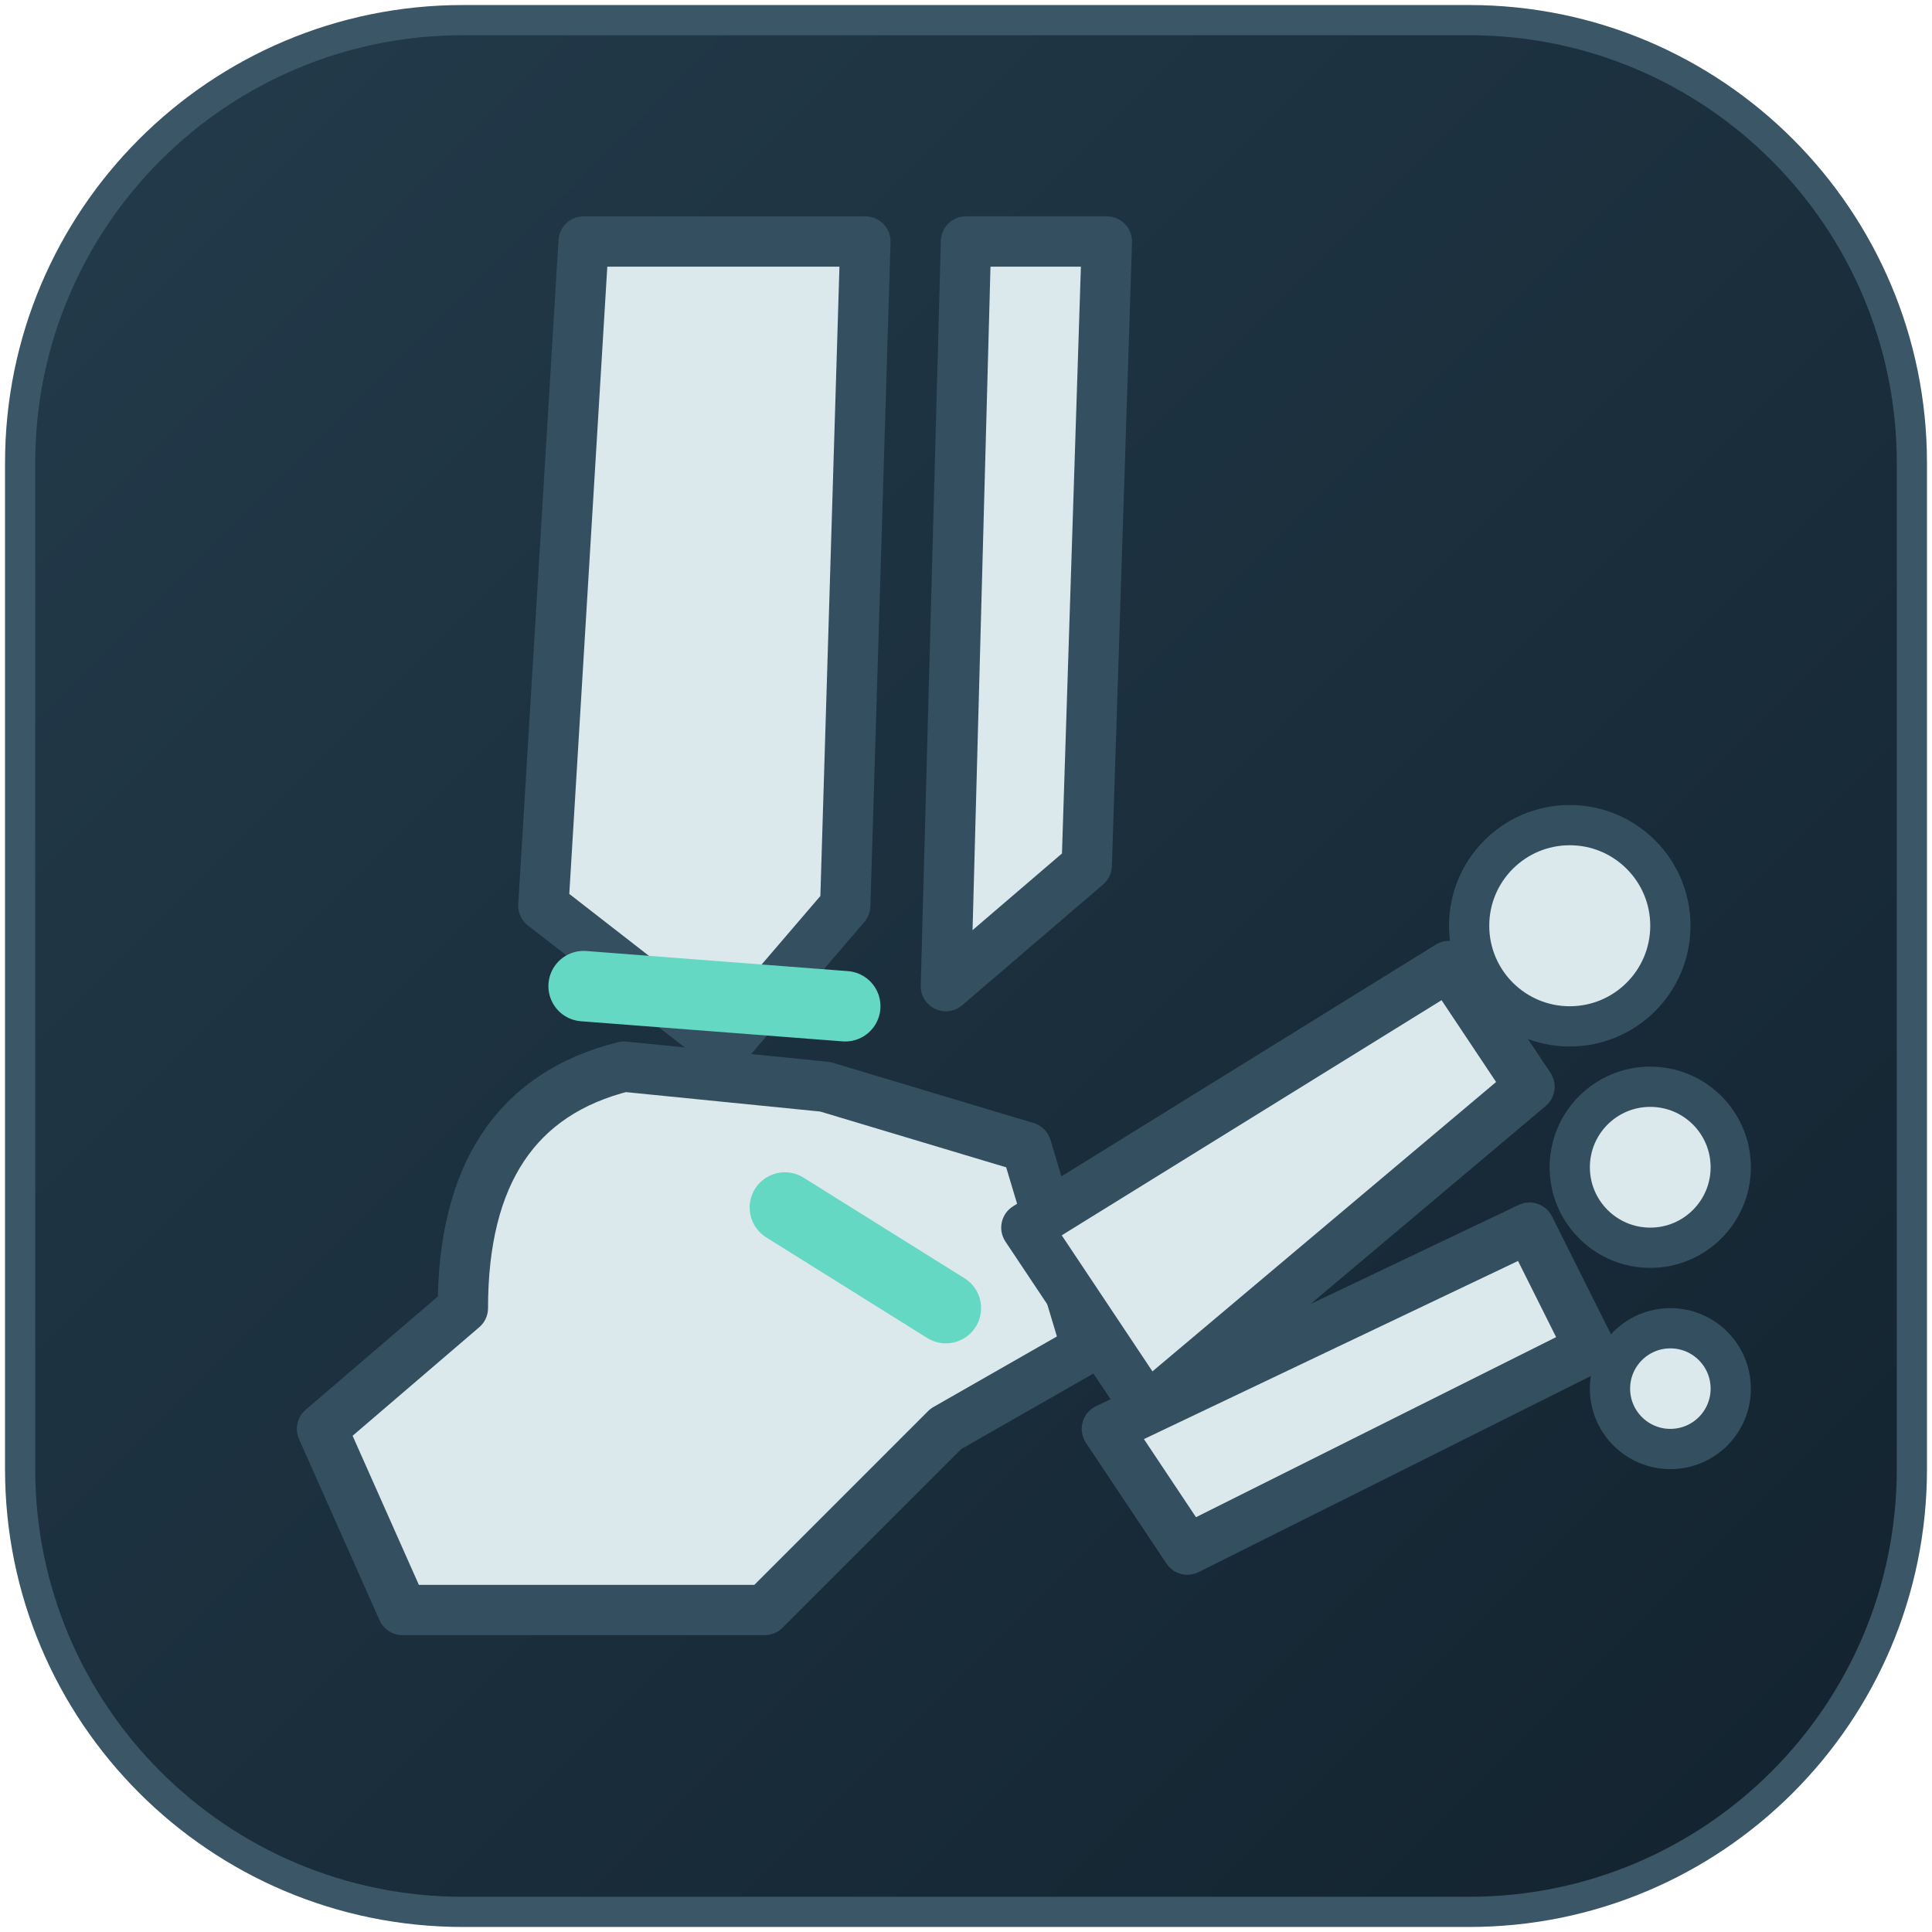
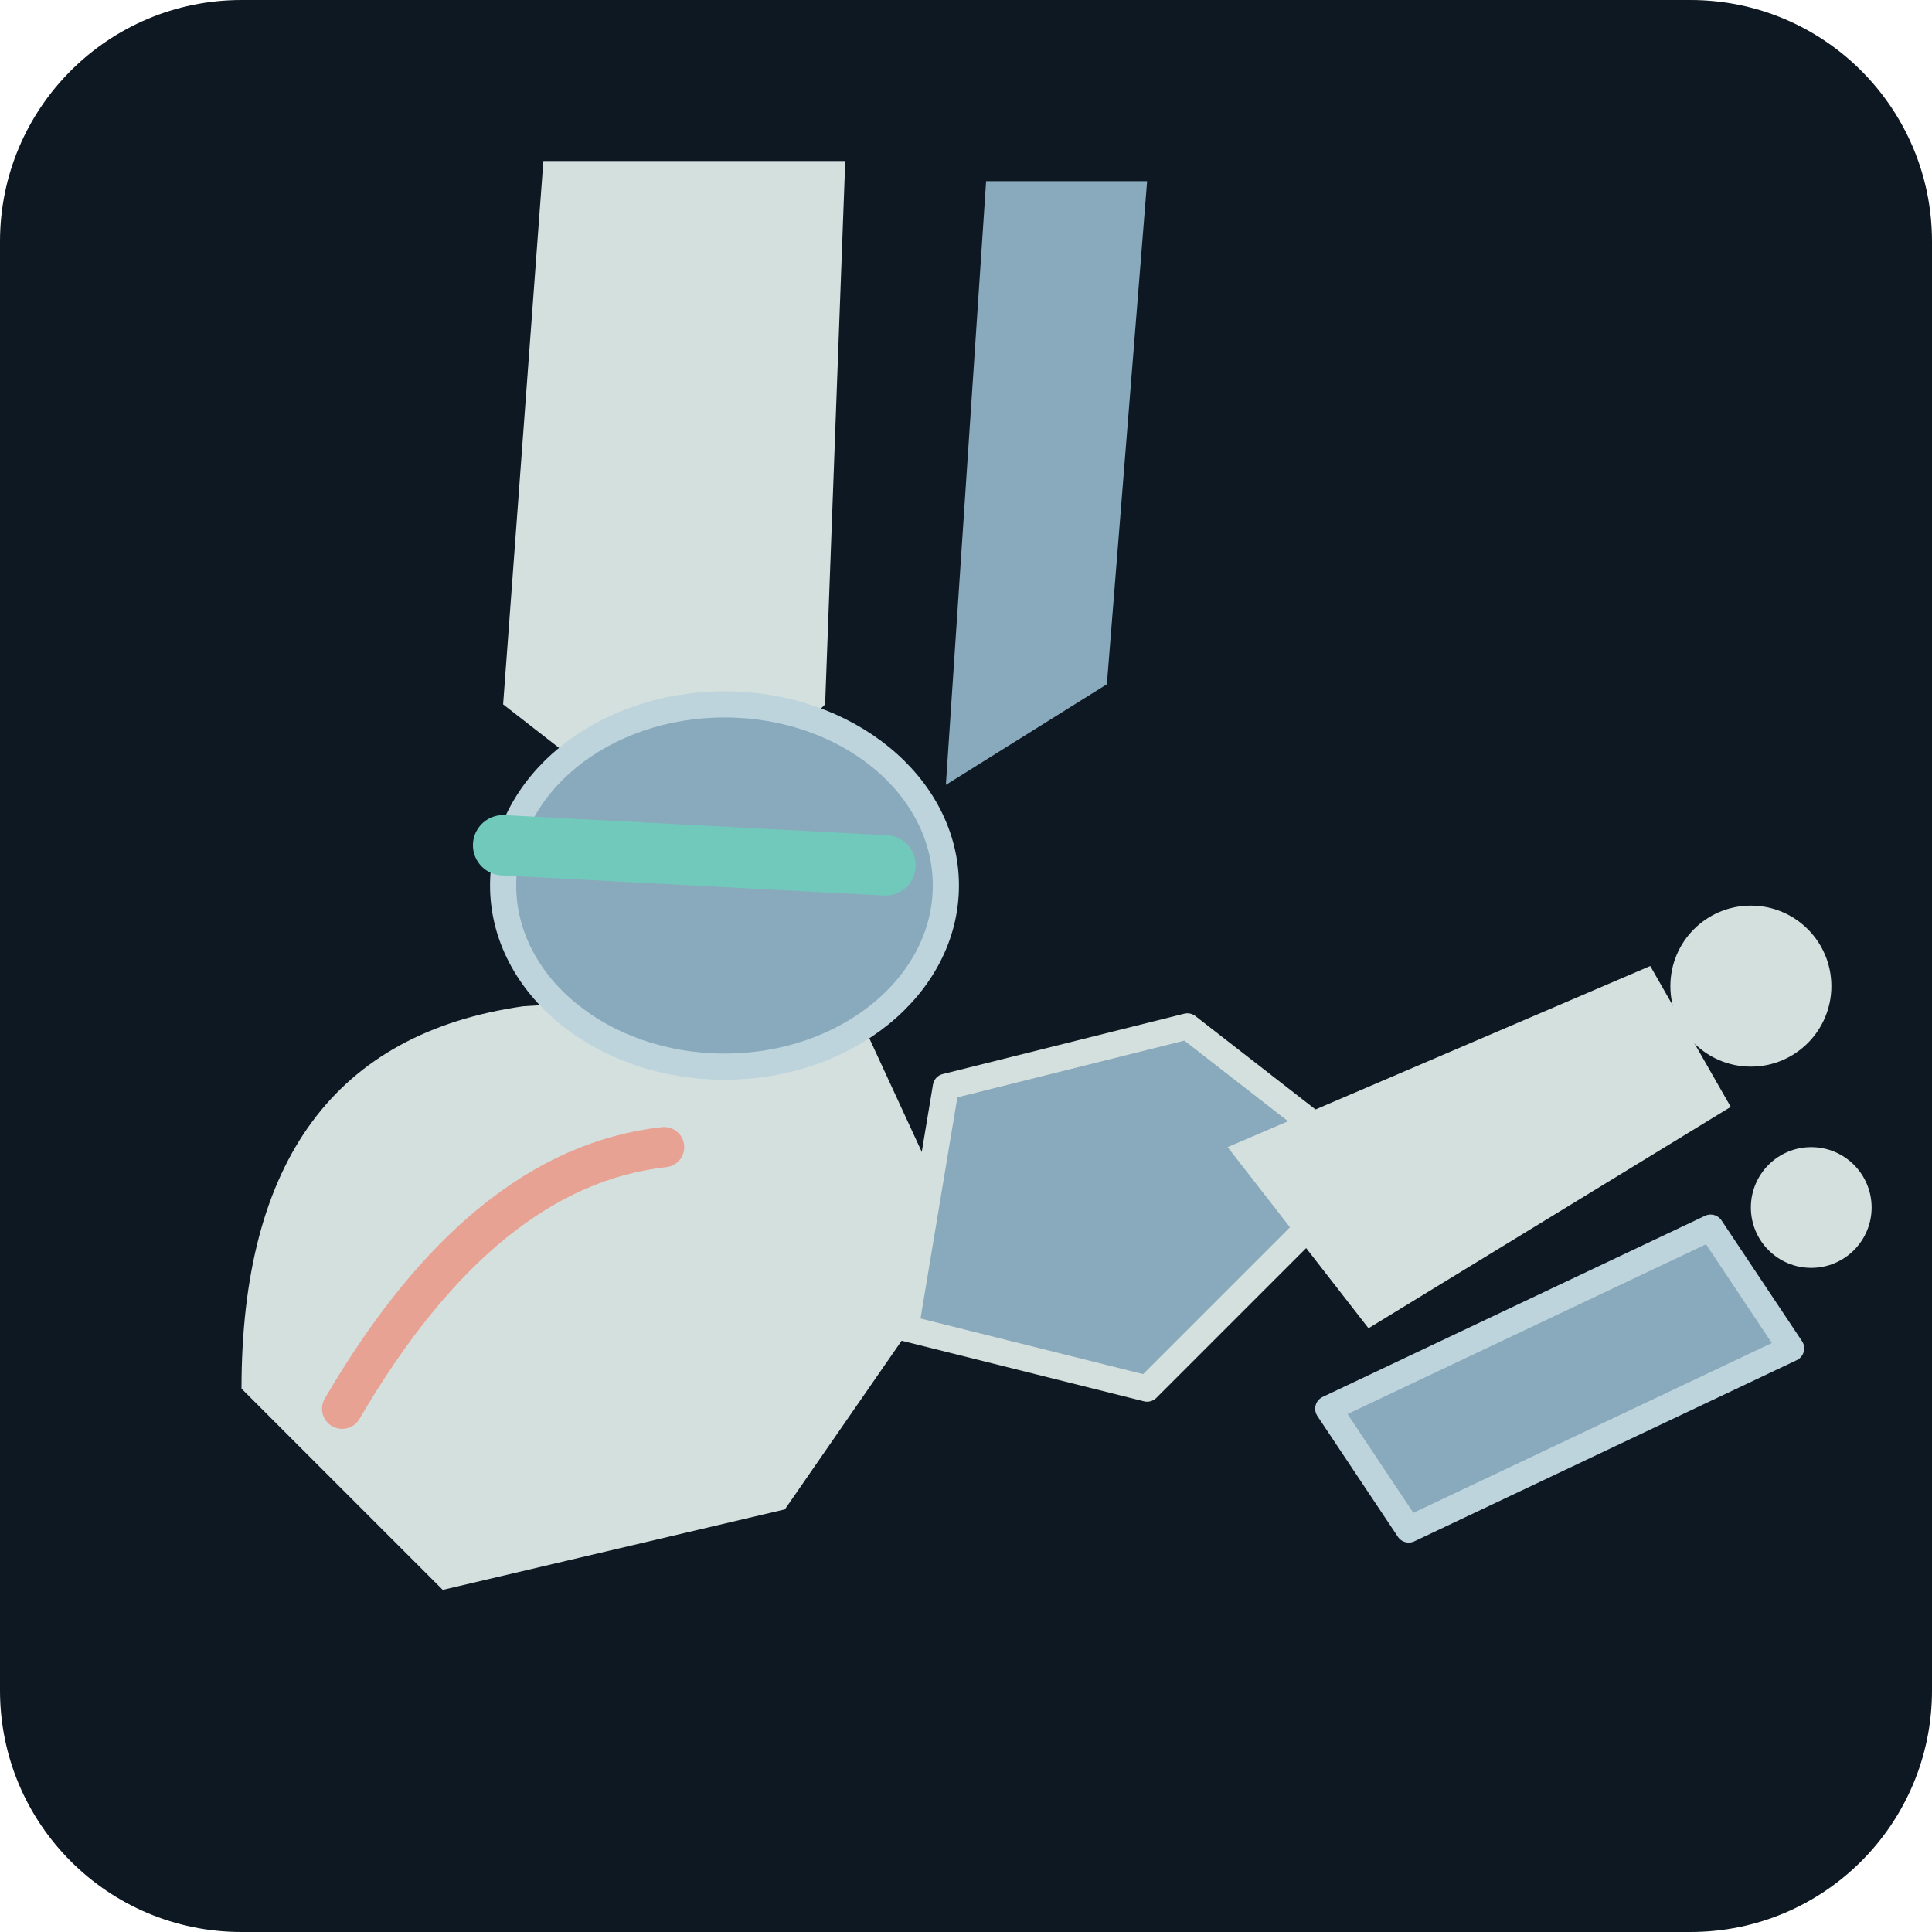
- <svg xmlns="http://www.w3.org/2000/svg" width="96" height="96" viewBox="0 0 96 96" data-style="atlas-anatomy-163">
-   <defs>
-     <linearGradient id="tile" x2="1" y2="1">
-       <stop stop-color="#233B4B" />
-       <stop offset="1" stop-color="#13232F" />
-     </linearGradient>
-   </defs>
-   <rect x="1" y="1" width="94" height="94" rx="22" fill="url(#tile)" stroke="#3B5667" stroke-width="1.5" />
-   <g>
-     <path d="M29 12L43 12L42 45L36 52L27 45Z" fill="#DBE9EC" stroke="#344F60" stroke-width="2.5" stroke-linecap="round" stroke-linejoin="round" />
-     <path d="M48 12L55 12L54 43L47 49Z" fill="#DBE9EC" stroke="#344F60" stroke-width="2.5" stroke-linecap="round" stroke-linejoin="round" />
-     <path d="M31 53Q23 55 23 65L16 71L20 80L38 80L47 71L54 67L51 57L41 54Z" fill="#DBE9EC" stroke="#344F60" stroke-width="2.5" stroke-linecap="round" stroke-linejoin="round" />
-     <path d="M51 61L72 48L76 54L57 70Z" fill="#DBE9EC" stroke="#344F60" stroke-width="2.5" stroke-linecap="round" stroke-linejoin="round" />
-     <path d="M55 71L76 61L79 67L59 77Z" fill="#DBE9EC" stroke="#344F60" stroke-width="2.5" stroke-linecap="round" stroke-linejoin="round" />
-     <circle cx="78" cy="46" r="5" fill="#DBE9EC" stroke="#344F60" stroke-width="2" />
-     <circle cx="82" cy="58" r="4" fill="#DBE9EC" stroke="#344F60" stroke-width="2" />
-     <circle cx="83" cy="69" r="3" fill="#DBE9EC" stroke="#344F60" stroke-width="2" />
-     <path d="M29 49L42 50M39 60L47 65" fill="none" stroke="#65D8C4" stroke-width="3.5" stroke-linecap="round" stroke-linejoin="round" />
-   </g>
+ <svg xmlns="http://www.w3.org/2000/svg" width="96" height="96" viewBox="0 0 96 96" data-style="atlas-illustration-218">
+   <rect width="96" height="96" rx="12" fill="#0d1822" />
+   <path d="M27 8L42 8L41 35L34 42L25 35Z" fill="#d4e0de" />
+   <path d="M49 9L57 9L55 34L47 39Z" fill="#89aabc" />
+   <path d="M26 50Q12 52 12 69L22 79L39 75L48 62L42 49Z" fill="#d4e0de" />
+   <ellipse cx="36" cy="44" rx="11" ry="9" fill="#89aabc" stroke="#bdd4dd" stroke-width="1.3" />
+   <path d="M47 54L59 51L68 58L57 69L45 66Z" fill="#89aabc" stroke="#d4e0de" stroke-width="1.3" stroke-linecap="round" stroke-linejoin="round" />
+   <path d="M61 57L82 48L86 55L68 66Z" fill="#d4e0de" />
+   <path d="M66 70L85 61L89 67L70 76Z" fill="#89aabc" stroke="#bdd4dd" stroke-width="1.3" stroke-linecap="round" stroke-linejoin="round" />
+   <ellipse cx="87" cy="49" rx="4" ry="4" fill="#d4e0de" />
+   <ellipse cx="90" cy="60" rx="3" ry="3" fill="#d4e0de" />
+   <path d="M25 42L44 43" fill="none" stroke="#71c9bb" stroke-width="3" stroke-linecap="round" stroke-linejoin="round" />
+   <path d="M17 70Q24 58 33 57" fill="none" stroke="#e8a293" stroke-width="2" stroke-linecap="round" stroke-linejoin="round" />
</svg>
